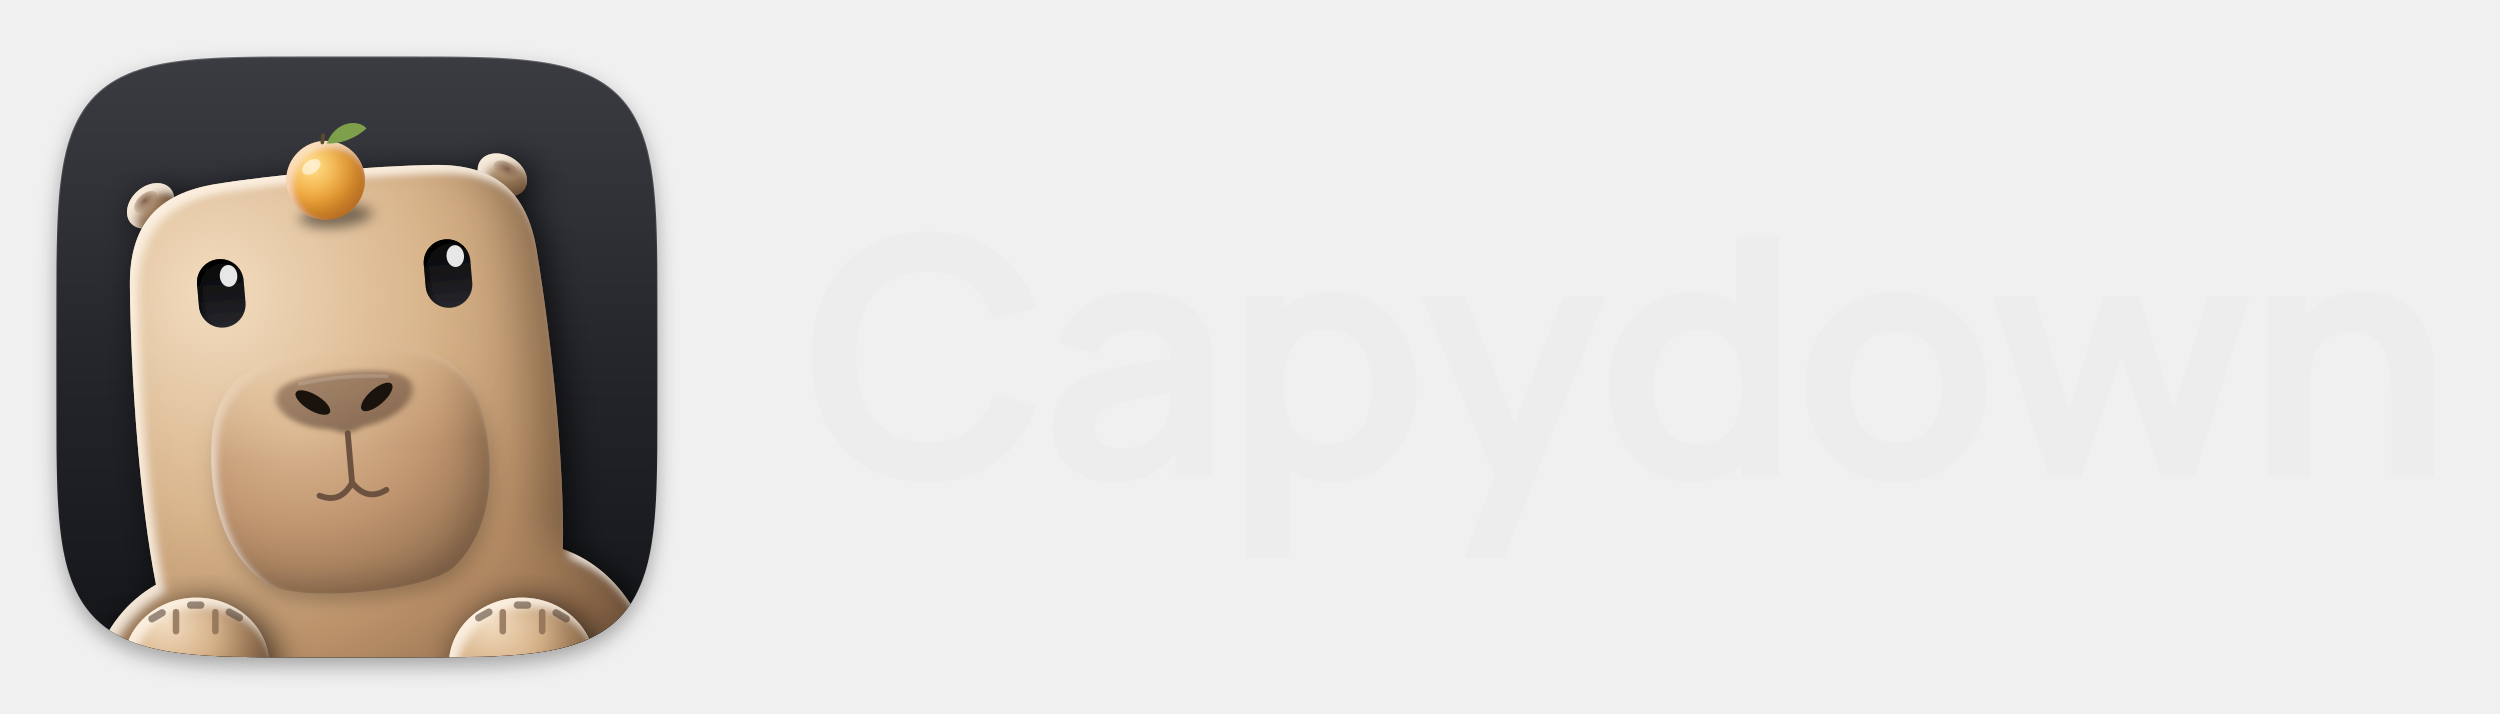
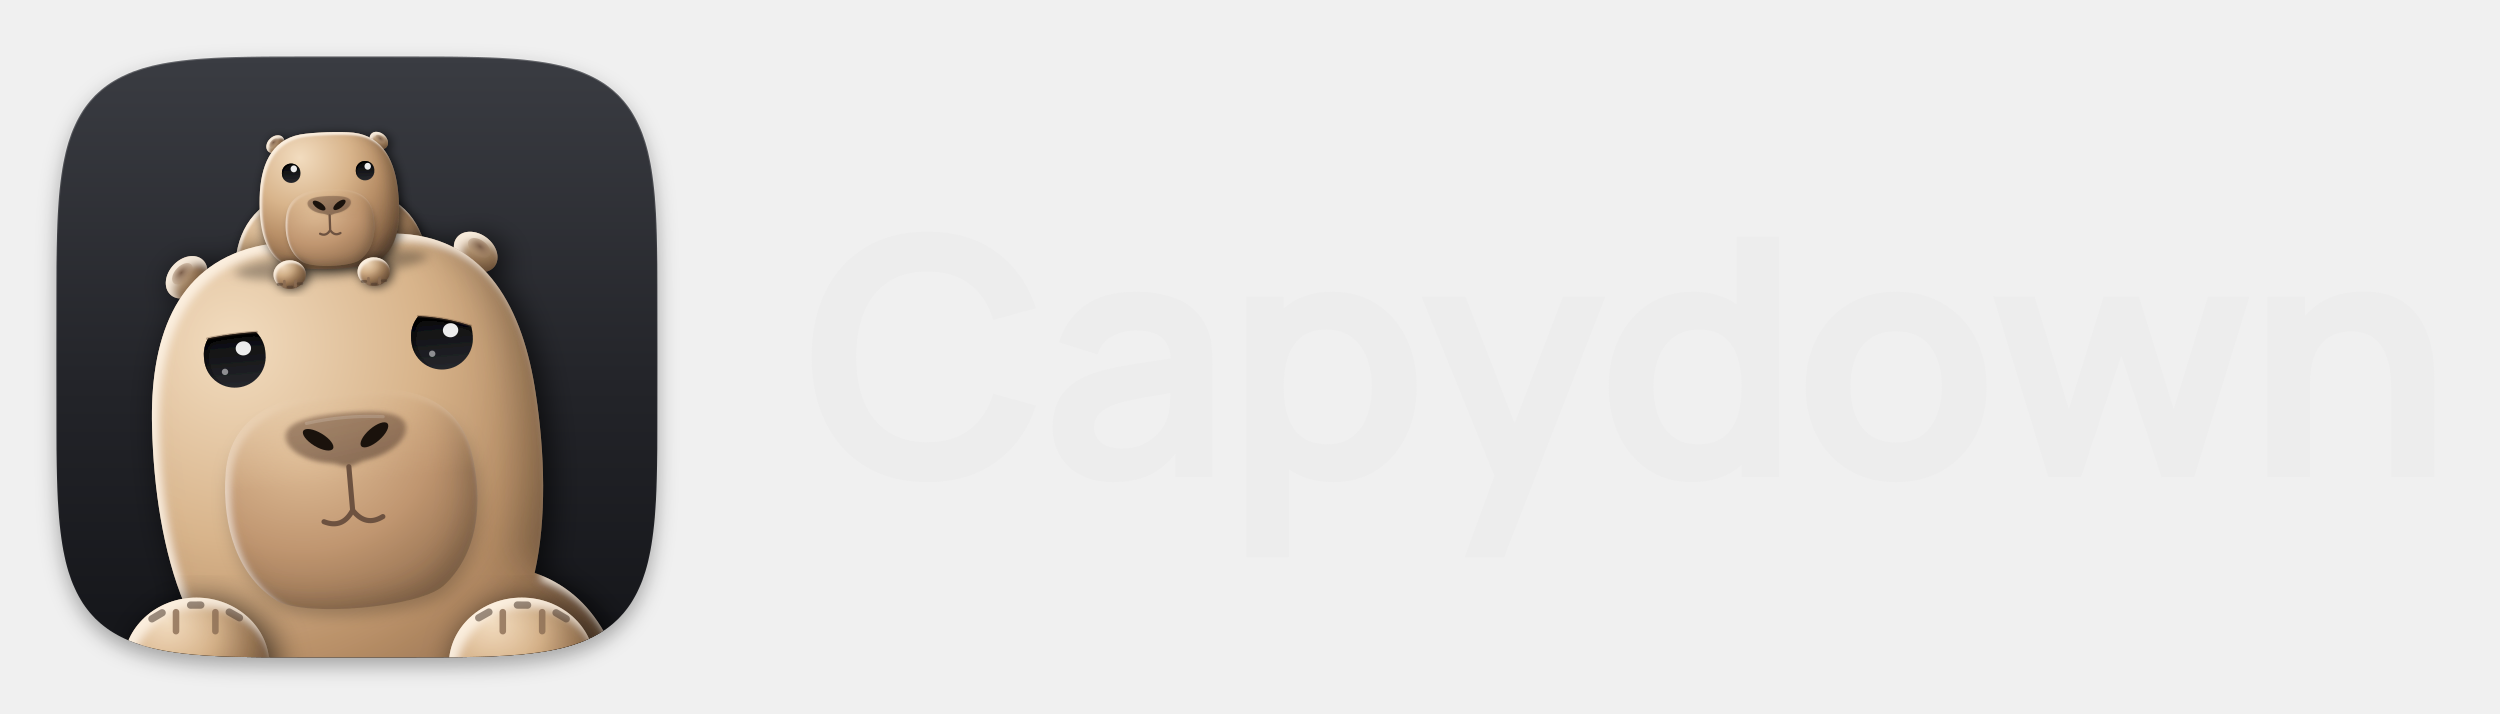
<svg xmlns="http://www.w3.org/2000/svg" viewBox="0 0 532.4 152" width="532.4" height="152">
  <svg x="-3.53" y="-3.53" width="159.07" height="159.07" viewBox="0 0 1024 1024" overflow="visible">
    <defs>
      <filter id="tileDrop" x="-10%" y="-10%" width="120%" height="125%">
        <feGaussianBlur stdDeviation="14" />
      </filter>
      <path id="squircle" d="M924.0 512.0 L923.9 608.0 L923.8 638.6 L923.5 660.9 L923.1 679.0 L922.6 694.5 L922.0 708.2 L921.2 720.5 L920.4 731.8 L919.4 742.2 L918.3 751.9 L917.1 761.0 L915.8 769.6 L914.4 777.6 L912.8 785.3 L911.2 792.6 L909.4 799.5 L907.5 806.1 L905.4 812.4 L903.3 818.5 L901.0 824.2 L898.5 829.8 L896.0 835.1 L893.3 840.2 L890.5 845.1 L887.6 849.8 L884.5 854.3 L881.2 858.7 L877.9 862.8 L874.3 866.8 L870.7 870.7 L866.8 874.3 L862.8 877.9 L858.7 881.2 L854.3 884.5 L849.8 887.6 L845.1 890.5 L840.2 893.3 L835.1 896.0 L829.8 898.5 L824.2 901.0 L818.5 903.3 L812.4 905.4 L806.1 907.5 L799.5 909.4 L792.6 911.2 L785.3 912.8 L777.6 914.4 L769.6 915.8 L761.0 917.1 L751.9 918.3 L742.2 919.4 L731.8 920.4 L720.5 921.2 L708.2 922.0 L694.5 922.6 L679.0 923.1 L660.9 923.5 L638.6 923.8 L608.0 923.9 L512.0 924.0 L416.0 923.9 L385.4 923.8 L363.1 923.5 L345.0 923.1 L329.5 922.6 L315.8 922.0 L303.5 921.2 L292.2 920.4 L281.8 919.4 L272.1 918.3 L263.0 917.1 L254.4 915.8 L246.4 914.4 L238.7 912.8 L231.4 911.2 L224.5 909.4 L217.9 907.5 L211.6 905.4 L205.5 903.3 L199.8 901.0 L194.2 898.5 L188.9 896.0 L183.8 893.3 L178.9 890.5 L174.2 887.6 L169.7 884.5 L165.3 881.2 L161.2 877.9 L157.2 874.3 L153.3 870.7 L149.7 866.8 L146.1 862.8 L142.8 858.7 L139.5 854.3 L136.4 849.8 L133.5 845.1 L130.7 840.2 L128.0 835.1 L125.5 829.8 L123.0 824.2 L120.7 818.5 L118.6 812.4 L116.5 806.1 L114.6 799.5 L112.8 792.6 L111.2 785.3 L109.6 777.6 L108.2 769.6 L106.9 761.0 L105.7 751.9 L104.6 742.2 L103.6 731.8 L102.8 720.5 L102.0 708.2 L101.4 694.5 L100.9 679.0 L100.5 660.9 L100.2 638.6 L100.1 608.0 L100.0 512.0 L100.1 416.0 L100.2 385.4 L100.5 363.1 L100.9 345.0 L101.4 329.5 L102.0 315.8 L102.8 303.5 L103.6 292.2 L104.6 281.8 L105.7 272.1 L106.9 263.0 L108.2 254.4 L109.6 246.4 L111.2 238.7 L112.8 231.4 L114.6 224.5 L116.5 217.9 L118.6 211.6 L120.7 205.5 L123.0 199.8 L125.5 194.2 L128.0 188.9 L130.7 183.8 L133.5 178.9 L136.4 174.2 L139.5 169.7 L142.8 165.3 L146.1 161.2 L149.7 157.2 L153.3 153.3 L157.2 149.7 L161.2 146.1 L165.3 142.8 L169.7 139.5 L174.2 136.4 L178.9 133.5 L183.8 130.7 L188.9 128.0 L194.2 125.5 L199.8 123.0 L205.5 120.7 L211.6 118.6 L217.9 116.5 L224.5 114.6 L231.4 112.8 L238.7 111.2 L246.4 109.6 L254.4 108.2 L263.0 106.9 L272.1 105.7 L281.8 104.6 L292.2 103.6 L303.5 102.8 L315.8 102.0 L329.5 101.4 L345.0 100.9 L363.1 100.5 L385.4 100.2 L416.0 100.1 L512.0 100.0 L608.0 100.1 L638.6 100.2 L660.9 100.5 L679.0 100.9 L694.5 101.4 L708.2 102.0 L720.5 102.8 L731.8 103.6 L742.2 104.6 L751.9 105.7 L761.0 106.9 L769.6 108.2 L777.6 109.6 L785.3 111.2 L792.6 112.8 L799.5 114.6 L806.1 116.5 L812.4 118.6 L818.5 120.7 L824.2 123.0 L829.8 125.5 L835.1 128.0 L840.2 130.7 L845.1 133.5 L849.8 136.4 L854.3 139.5 L858.7 142.8 L862.8 146.1 L866.8 149.7 L870.7 153.3 L874.3 157.2 L877.9 161.2 L881.2 165.3 L884.5 169.7 L887.6 174.2 L890.5 178.9 L893.3 183.8 L896.0 188.9 L898.5 194.2 L901.0 199.8 L903.3 205.5 L905.4 211.6 L907.5 217.9 L909.4 224.5 L911.2 231.4 L912.8 238.7 L914.4 246.4 L915.8 254.4 L917.1 263.0 L918.3 272.1 L919.4 281.8 L920.4 292.2 L921.2 303.5 L922.0 315.8 L922.6 329.5 L923.1 345.0 L923.5 363.1 L923.8 385.4 L923.9 416.0 Z" />
      <clipPath id="clip">
        <use href="#squircle" />
      </clipPath>
      <linearGradient id="bg" x1="0" y1="0" x2="0" y2="1">
        <stop offset="0" stop-color="#3a3c42" />
        <stop offset="0.55" stop-color="#232429" />
        <stop offset="1" stop-color="#141519" />
      </linearGradient>
      <linearGradient id="rim" x1="0" y1="0" x2="0" y2="1">
        <stop offset="0" stop-color="#fff" stop-opacity="0.22" />
        <stop offset="0.35" stop-color="#fff" stop-opacity="0.04" />
        <stop offset="1" stop-color="#fff" stop-opacity="0" />
      </linearGradient>
      <radialGradient id="body" cx="0.30" cy="0.18" r="0.95">
        <stop offset="0" stop-color="#f2dcbf" />
        <stop offset="0.38" stop-color="#d8b48b" />
        <stop offset="0.62" stop-color="#b88f67" />
        <stop offset="0.86" stop-color="#8c6849" />
        <stop offset="1" stop-color="#5e4533" />
      </radialGradient>
      <radialGradient id="muzzle" cx="0.34" cy="0.22" r="0.9">
        <stop offset="0" stop-color="#e3c29c" />
        <stop offset="0.55" stop-color="#c09670" />
        <stop offset="1" stop-color="#8d6a4b" />
      </radialGradient>
      <linearGradient id="eye" x1="0" y1="0" x2="0" y2="1">
        <stop offset="0" stop-color="#050506" />
        <stop offset="1" stop-color="#26272c" />
      </linearGradient>
      <linearGradient id="pad" x1="0" y1="0" x2="0.3" y2="1">
        <stop offset="0" stop-color="#7f604a" />
        <stop offset="1" stop-color="#5f4636" />
      </linearGradient>
      <radialGradient id="earIn" cx="0.5" cy="0.4" r="0.6">
        <stop offset="0" stop-color="#7d604b" />
        <stop offset="1" stop-color="#a8876a" stop-opacity="0.2" />
-       </radialGradient>
-       <radialGradient id="yuzu" cx="0.36" cy="0.3" r="0.8">
-         <stop offset="0" stop-color="#ffe08a" />
-         <stop offset="0.55" stop-color="#f6a93a" />
-         <stop offset="1" stop-color="#d97a16" />
      </radialGradient>
      <filter id="sculpt" x="-20%" y="-20%" width="140%" height="140%">
        <feGaussianBlur in="SourceAlpha" stdDeviation="30" result="b1" />
        <feOffset in="b1" dx="-34" dy="-26" result="o1" />
        <feComposite in="SourceAlpha" in2="o1" operator="out" result="edge1" />
        <feFlood flood-color="#3b2f26" flood-opacity="0.55" />
        <feComposite in2="edge1" operator="in" result="shade" />
        <feGaussianBlur in="SourceAlpha" stdDeviation="6" result="b2" />
        <feOffset in="b2" dx="10" dy="12" result="o2" />
        <feComposite in="SourceAlpha" in2="o2" operator="out" result="edge2" />
        <feFlood flood-color="#fff4e6" flood-opacity="0.85" />
        <feComposite in2="edge2" operator="in" result="shine" />
        <feMerge>
          <feMergeNode in="SourceGraphic" />
          <feMergeNode in="shade" />
          <feMergeNode in="shine" />
        </feMerge>
      </filter>
      <filter id="sculptSoft" x="-20%" y="-20%" width="140%" height="140%">
        <feGaussianBlur in="SourceAlpha" stdDeviation="20" result="b1" />
        <feOffset in="b1" dx="-20" dy="-16" result="o1" />
        <feComposite in="SourceAlpha" in2="o1" operator="out" result="edge1" />
        <feFlood flood-color="#3b2f26" flood-opacity="0.4" />
        <feComposite in2="edge1" operator="in" result="shade" />
        <feGaussianBlur in="SourceAlpha" stdDeviation="5" result="b2" />
        <feOffset in="b2" dx="7" dy="9" result="o2" />
        <feComposite in="SourceAlpha" in2="o2" operator="out" result="edge2" />
        <feFlood flood-color="#fff4e6" flood-opacity="0.59" />
        <feComposite in2="edge2" operator="in" result="shine" />
        <feMerge>
          <feMergeNode in="SourceGraphic" />
          <feMergeNode in="shade" />
          <feMergeNode in="shine" />
        </feMerge>
      </filter>
      <filter id="cast" x="-20%" y="-20%" width="140%" height="140%">
        <feGaussianBlur in="SourceAlpha" stdDeviation="22" />
        <feOffset dx="10" dy="6" />
        <feComponentTransfer>
          <feFuncA type="linear" slope="0.7" />
        </feComponentTransfer>
      </filter>
      <filter id="muzzleDrop" x="-20%" y="-20%" width="140%" height="150%">
        <feGaussianBlur in="SourceAlpha" stdDeviation="12" />
        <feOffset dx="4" dy="12" />
        <feComponentTransfer>
          <feFuncA type="linear" slope="0.2" />
        </feComponentTransfer>
      </filter>
      <linearGradient id="muzzleFade" gradientUnits="userSpaceOnUse" x1="0" y1="500" x2="0" y2="640">
        <stop offset="0" stop-color="#fff" stop-opacity="0" />
        <stop offset="1" stop-color="#fff" />
      </linearGradient>
      <mask id="muzzleMask" maskUnits="userSpaceOnUse" x="0" y="0" width="1024" height="1100">
        <rect width="1024" height="1100" fill="url(#muzzleFade)" />
      </mask>
-       <filter id="yuzuShadow" x="-60%" y="-200%" width="220%" height="500%">
-         <feGaussianBlur stdDeviation="9" />
+       <filter id="softShadow" x="-50%" y="-200%" width="200%" height="500%">
+         <feGaussianBlur stdDeviation="8" />
      </filter>
      <filter id="padBlur" x="-30%" y="-50%" width="160%" height="200%">
        <feGaussianBlur stdDeviation="4" />
      </filter>
      <filter id="eyeInset" x="-30%" y="-30%" width="160%" height="160%">
        <feGaussianBlur in="SourceAlpha" stdDeviation="5" result="b" />
        <feOffset in="b" dx="4" dy="7" result="o" />
        <feComposite in="SourceAlpha" in2="o" operator="out" result="e" />
        <feFlood flood-color="#000" flood-opacity="0.9" />
        <feComposite in2="e" operator="in" result="s" />
        <feMerge>
          <feMergeNode in="SourceGraphic" />
          <feMergeNode in="s" />
        </feMerge>
      </filter>
    </defs>
    <use class="tile-shadow" href="#squircle" fill="#000" opacity="0.32" transform="translate(0 12)" filter="url(#tileDrop)" />
    <use href="#squircle" fill="url(#bg)" />
    <g clip-path="url(#clip)">
-       <g transform="rotate(-5 512 760)">
+       <g transform="translate(512 1000) scale(0.88) translate(-512 -1000) rotate(-5 512 760)">
+         <g transform="translate(512 306) rotate(3) scale(0.36) translate(-512 -846)">
+           <g fill="#000" filter="url(#cast)">
+             <path d="M 96 1000 L 96 846 C 96 700 170 560 330 520 C 420 498 604 498 694 520 C 854 560 928 700 928 846 L 928 1000 Z" />
+           </g>
+           <g filter="url(#sculpt)">
+             <g fill="url(#body)">
+               <path d="M 96 1000 L 96 846 C 96 700 170 560 330 520 C 420 498 604 498 694 520 C 854 560 928 700 928 846 L 928 1000 Z" />
+             </g>
+           </g>
+         </g>
        <g fill="#000" filter="url(#cast)">
-           <ellipse cx="270" cy="282" rx="36" ry="27" transform="rotate(-36 270 282)" />
-           <ellipse cx="754" cy="282" rx="36" ry="27" transform="rotate(36 754 282)" />
-           <path d="M 104 1110 C 104 930 150 838 232 800 C 220 690 222 520 232 390 C 238 306 280 266 362 260 C 444 254 580 254 662 260 C 744 266 786 306 792 390 C 802 520 804 690 792 800 C 874 838 920 930 920 1110 Z" />
+           <ellipse cx="286" cy="300" rx="37" ry="28" transform="rotate(-42 286 300)" />
+           <ellipse cx="738" cy="300" rx="37" ry="28" transform="rotate(42 738 300)" />
+           <path d="M 104 1110 C 104 936 150 846 238 806 C 212 724 206 622 212 528 C 220 394 268 282 396 262 C 452 254 572 254 628 262 C 756 282 804 394 812 528 C 818 622 812 724 786 806 C 874 846 920 936 920 1110 Z" />
        </g>
        <g filter="url(#sculpt)">
          <g fill="url(#body)">
-             <ellipse cx="270" cy="282" rx="36" ry="27" transform="rotate(-36 270 282)" />
-             <ellipse cx="754" cy="282" rx="36" ry="27" transform="rotate(36 754 282)" />
-           </g>
-         </g>
-         <ellipse cx="264" cy="276" rx="19" ry="11" transform="rotate(-36 264 276)" fill="url(#earIn)" />
-         <ellipse cx="760" cy="276" rx="19" ry="11" transform="rotate(36 760 276)" fill="url(#earIn)" />
+             <ellipse cx="286" cy="300" rx="37" ry="28" transform="rotate(-42 286 300)" />
+             <ellipse cx="738" cy="300" rx="37" ry="28" transform="rotate(42 738 300)" />
+           </g>
+         </g>
+         <ellipse cx="280" cy="294" rx="20" ry="12" transform="rotate(-42 280 294)" fill="url(#earIn)" />
+         <ellipse cx="744" cy="294" rx="20" ry="12" transform="rotate(42 744 294)" fill="url(#earIn)" />
        <g filter="url(#sculpt)">
-           <path d="M 104 1110 C 104 930 150 838 232 800 C 220 690 222 520 232 390 C 238 306 280 266 362 260 C 444 254 580 254 662 260 C 744 266 786 306 792 390 C 802 520 804 690 792 800 C 874 838 920 930 920 1110 Z" fill="url(#body)" />
+           <path d="M 104 1110 C 104 936 150 846 238 806 C 212 724 206 622 212 528 C 220 394 268 282 396 262 C 452 254 572 254 628 262 C 756 282 804 394 812 528 C 818 622 812 724 786 806 C 874 846 920 936 920 1110 Z" fill="url(#body)" />
        </g>
        <g mask="url(#muzzleMask)">
-           <path d="M 512 492 C 616 492 684 522 698 604 C 712 690 694 770 640 812 C 600 842 424 842 384 812 C 330 770 312 690 326 604 C 340 522 408 492 512 492 Z" fill="#000" filter="url(#muzzleDrop)" />
+           <path d="M 512 494 C 620 494 690 526 704 608 C 718 694 698 772 642 814 C 600 844 424 844 382 814 C 326 772 306 694 320 608 C 334 526 404 494 512 494 Z" fill="#000" filter="url(#muzzleDrop)" />
          <g filter="url(#sculptSoft)">
-             <path d="M 512 492 C 616 492 684 522 698 604 C 712 690 694 770 640 812 C 600 842 424 842 384 812 C 330 770 312 690 326 604 C 340 522 408 492 512 492 Z" fill="url(#muzzle)" />
+             <path d="M 512 494 C 620 494 690 526 704 608 C 718 694 698 772 642 814 C 600 844 424 844 382 814 C 326 772 306 694 320 608 C 334 526 404 494 512 494 Z" fill="url(#muzzle)" />
          </g>
        </g>
        <path d="M 418 560 C 420 538 460 532 512 532 C 564 532 604 538 606 560 C 608 584 572 604 540 608 C 528 610 520 616 512 616 C 504 616 496 610 484 608 C 452 604 416 584 418 560 Z" fill="url(#pad)" opacity="0.62" filter="url(#padBlur)" />
        <ellipse cx="468" cy="570" rx="27" ry="11" transform="rotate(36 468 570)" fill="#1a120c" />
        <ellipse cx="556" cy="570" rx="27" ry="11" transform="rotate(-36 556 570)" fill="#1a120c" />
        <path d="M 452 543 Q 512 535 572 543" stroke="#fff" stroke-width="5" stroke-linecap="round" fill="none" opacity="0.16" />
        <path d="M 512 616 L 512 684 M 466 698 Q 494 712 512 684 Q 530 712 558 698" stroke="#6d5240" stroke-width="8" stroke-linecap="round" stroke-linejoin="round" fill="none" />
+         <clipPath id="lid0">
+           <path d="M 412.0 395.8 Q 350.0 391.0 288.0 401.0 L 288.0 528.0 L 412.0 528.0 Z" />
+         </clipPath>
        <g filter="url(#eyeInset)">
-           <rect x="324" y="363" width="64" height="94" rx="32" fill="url(#eye)" />
-           <rect x="636" y="363" width="64" height="94" rx="32" fill="url(#eye)" />
-         </g>
-         <ellipse cx="368" cy="387" rx="12" ry="15" fill="#fff" opacity="0.9" />
-         <ellipse cx="680" cy="387" rx="12" ry="15" fill="#fff" opacity="0.9" />
-       </g>
-       <g transform="rotate(-5 512 760)">
-         <ellipse cx="522" cy="318" rx="49" ry="16" fill="#000" opacity="0.45" filter="url(#yuzuShadow)" />
-         <g filter="url(#sculptSoft)">
-           <circle cx="512" cy="268" r="54" fill="url(#yuzu)" />
-         </g>
-         <ellipse cx="494" cy="248" rx="14" ry="9" fill="#fff" opacity="0.55" transform="rotate(-30 494 248)" />
-         <path d="M 518 218 C 532 188 564 188 574 202 C 556 216 534 220 518 218 Z" fill="#7fa04a" />
-         <path d="M 512 216 L 514 206" stroke="#5c4a2e" stroke-width="5" stroke-linecap="round" />
+           <g clip-path="url(#lid0)">
+             <rect x="302.0" y="378.0" width="96.0" height="100.0" rx="48.0" fill="url(#eye)" />
+           </g>
+         </g>
+         <path d="M 387.2 394.5 L 384.1 394.4 L 381.0 394.3 L 377.9 394.3 L 374.8 394.3 L 371.7 394.2 L 368.6 394.3 L 365.5 394.3 L 362.4 394.3 L 359.3 394.4 L 356.2 394.5 L 353.1 394.6 L 350.0 394.7 L 346.9 394.8 L 343.8 395.0 L 340.7 395.2 L 337.6 395.4 L 334.5 395.6 L 331.4 395.8 L 328.3 396.1 L 325.2 396.3 L 322.1 396.6 L 319.0 396.9 L 315.9 397.2 L 312.8 397.6 L 309.7 398.0" fill="none" stroke="#5e4533" stroke-width="4.0" stroke-linecap="round" stroke-linejoin="round" opacity="0.35" />
+         <ellipse cx="364.4" cy="418.0" rx="12.0" ry="11.0" fill="#fff" opacity="0.92" />
+         <circle cx="332.7" cy="452.0" r="5.0" fill="#fff" opacity="0.5" />
+         <clipPath id="lid1">
+           <path d="M 612.0 389.8 Q 674.0 391.0 736.0 421.0 L 736.0 528.0 L 612.0 528.0 Z" />
+         </clipPath>
+         <g filter="url(#eyeInset)">
+           <g clip-path="url(#lid1)">
+             <rect x="626.0" y="378.0" width="96.0" height="100.0" rx="48.0" fill="url(#eye)" />
+           </g>
+         </g>
+         <path d="M 639.9 391.8 L 643.0 392.2 L 646.1 392.6 L 649.2 393.1 L 652.3 393.6 L 655.4 394.2 L 658.5 394.8 L 661.6 395.4 L 664.7 396.0 L 667.8 396.7 L 670.9 397.4 L 674.0 398.2 L 677.1 399.0 L 680.2 399.8 L 683.3 400.7 L 686.4 401.6 L 689.5 402.6 L 692.6 403.5 L 695.7 404.5 L 698.8 405.6 L 701.9 406.7 L 705.0 407.8 L 708.1 409.0 L 711.2 410.2 L 714.3 411.4 L 717.4 412.6 L 720.5 413.9" fill="none" stroke="#5e4533" stroke-width="4.0" stroke-linecap="round" stroke-linejoin="round" opacity="0.35" />
+         <ellipse cx="688.4" cy="418.0" rx="12.0" ry="11.0" fill="#fff" opacity="0.92" />
+         <circle cx="656.7" cy="452.0" r="5.0" fill="#fff" opacity="0.5" />
+         <ellipse cx="512" cy="300" rx="150" ry="20" fill="#000" opacity="0.30" filter="url(#softShadow)" />
+         <g transform="translate(512 306) rotate(3) scale(0.36) translate(-512 -846)">
+           <g fill="#000" filter="url(#cast)">
+             <ellipse cx="288" cy="300" rx="44" ry="33" transform="rotate(-42 288 300)" />
+             <ellipse cx="736" cy="300" rx="44" ry="33" transform="rotate(42 736 300)" />
+             <path d="M 212 528 C 220 394 268 282 396 262 C 452 254 572 254 628 262 C 756 282 804 394 812 528 C 820 660 800 770 718 818 C 650 858 374 858 306 818 C 224 770 204 660 212 528 Z" />
+           </g>
+           <g filter="url(#sculpt)">
+             <g fill="url(#body)">
+               <ellipse cx="288" cy="300" rx="44" ry="33" transform="rotate(-42 288 300)" />
+               <ellipse cx="736" cy="300" rx="44" ry="33" transform="rotate(42 736 300)" />
+             </g>
+           </g>
+           <ellipse cx="282" cy="294" rx="24" ry="14" transform="rotate(-42 282 294)" fill="url(#earIn)" />
+           <ellipse cx="742" cy="294" rx="24" ry="14" transform="rotate(42 742 294)" fill="url(#earIn)" />
+           <g filter="url(#sculpt)">
+             <path d="M 212 528 C 220 394 268 282 396 262 C 452 254 572 254 628 262 C 756 282 804 394 812 528 C 820 660 800 770 718 818 C 650 858 374 858 306 818 C 224 770 204 660 212 528 Z" fill="url(#body)" />
+           </g>
+           <g mask="url(#muzzleMask)">
+             <path d="M 512 500 C 618 500 686 530 700 610 C 714 694 694 772 638 812 C 598 842 426 842 386 812 C 330 772 310 694 324 610 C 338 530 406 500 512 500 Z" fill="#000" filter="url(#muzzleDrop)" />
+             <g filter="url(#sculptSoft)">
+               <path d="M 512 500 C 618 500 686 530 700 610 C 714 694 694 772 638 812 C 598 842 426 842 386 812 C 330 772 310 694 324 610 C 338 530 406 500 512 500 Z" fill="url(#muzzle)" />
+             </g>
+           </g>
+           <path d="M 418 560 C 420 538 460 532 512 532 C 564 532 604 538 606 560 C 608 584 572 604 540 608 C 528 610 520 616 512 616 C 504 616 496 610 484 608 C 452 604 416 584 418 560 Z" fill="url(#pad)" opacity="0.62" filter="url(#padBlur)" />
+           <ellipse cx="468" cy="572" rx="32" ry="14" transform="rotate(36 468 572)" fill="#1a120c" />
+           <ellipse cx="556" cy="572" rx="32" ry="14" transform="rotate(-36 556 572)" fill="#1a120c" />
+           <path d="M 512 616 L 512 680 M 468 694 Q 494 708 512 680 Q 530 708 556 694" stroke="#6d5240" stroke-width="10" stroke-linecap="round" stroke-linejoin="round" fill="none" />
+           <g filter="url(#eyeInset)">
+             <rect x="312.0" y="386.0" width="80.0" height="84.0" rx="40.0" fill="url(#eye)" />
+             <rect x="632.0" y="386.0" width="80.0" height="84.0" rx="40.0" fill="url(#eye)" />
+           </g>
+           <ellipse cx="364.0" cy="409.5" rx="14.0" ry="15.0" fill="#fff" opacity="0.92" />
+           <ellipse cx="684.0" cy="409.5" rx="14.0" ry="15.0" fill="#fff" opacity="0.92" />
+           <g fill="#000" filter="url(#cast)">
+             <ellipse cx="330" cy="866" rx="70" ry="62" />
+             <ellipse cx="694" cy="866" rx="70" ry="62" />
+           </g>
+           <g filter="url(#sculpt)">
+             <g fill="url(#body)">
+               <ellipse cx="330" cy="866" rx="70" ry="62" />
+               <ellipse cx="694" cy="866" rx="70" ry="62" />
+             </g>
+           </g>
+           <g stroke="#8a6c53" stroke-width="12" stroke-linecap="round" fill="none" opacity="0.8">
+             <path d="M 306.2 894.0 L 306.2 918.0" />
+             <path d="M 353.8 894.0 L 353.8 918.0" />
+             <path d="M 670.2 894.0 L 670.2 918.0" />
+             <path d="M 717.8 894.0 L 717.8 918.0" />
+           </g>
+           <g stroke="#4a382c" stroke-width="12" stroke-linecap="round" opacity="0.5">
+             <path d="M 278.6 906.6 L 294.6 906.6" />
+             <path d="M 322.0 920.0 L 338.0 920.0" />
+             <path d="M 365.4 906.6 L 381.4 906.6" />
+             <path d="M 642.6 906.6 L 658.6 906.6" />
+             <path d="M 686.0 920.0 L 702.0 920.0" />
+             <path d="M 729.4 906.6 L 745.4 906.6" />
+           </g>
+         </g>
      </g>
      <g fill="#000" filter="url(#cast)">
        <ellipse cx="292" cy="934" rx="100" ry="92" />
        <ellipse cx="738" cy="934" rx="100" ry="92" />
      </g>
      <g filter="url(#sculpt)">
        <g fill="url(#body)">
          <ellipse cx="292" cy="934" rx="100" ry="92" />
          <ellipse cx="738" cy="934" rx="100" ry="92" />
        </g>
      </g>
      <g stroke="#8a6c53" stroke-width="9" stroke-linecap="round" fill="none" opacity="0.8">
        <path d="M 264 862 L 264 888" />
        <path d="M 318 862 L 318 888" />
        <path d="M 712 862 L 712 888" />
        <path d="M 766 862 L 766 888" />
      </g>
      <g stroke="#4a382c" stroke-width="10" stroke-linecap="round" opacity="0.55">
        <path d="M 231 871.1 L 245 862.8" />
        <path d="M 284 852.3 L 298 852.2" />
        <path d="M 337 861.8 L 351 869.7" />
        <path d="M 679 869.7 L 693 861.8" />
        <path d="M 732 852.2 L 746 852.3" />
        <path d="M 785 862.8 L 799 871.1" />
      </g>
    </g>
    <use href="#squircle" fill="none" stroke="url(#rim)" stroke-width="3" />
  </svg>
  <g transform="translate(12 12)">
    <path fill="#EDEDED" transform="translate(0 89.6)" d="M185.49 1.07Q177.81 1.07 172.29 -2.28Q166.77 -5.63 163.82 -11.64Q160.85 -17.65 160.85 -25.6Q160.85 -33.55 163.82 -39.56Q166.77 -45.57 172.29 -48.92Q177.81 -52.27 185.49 -52.27Q194.32 -52.27 200.26 -47.86Q206.2 -43.46 208.6 -35.96L199.52 -33.46Q198.07 -38.33 194.56 -41.05Q191.05 -43.78 185.49 -43.78Q180.44 -43.78 177.08 -41.52Q173.72 -39.27 172.02 -35.18Q170.33 -31.09 170.33 -25.6Q170.32 -20.11 172.01 -16.02Q173.7 -11.94 177.07 -9.68Q180.44 -7.42 185.49 -7.42Q191.05 -7.42 194.56 -10.17Q198.07 -12.91 199.52 -17.74L208.6 -15.24Q206.2 -7.74 200.26 -3.34Q194.32 1.07 185.49 1.07ZM225.01 1.07Q220.85 1.07 217.98 -0.52Q215.11 -2.09 213.64 -4.74Q212.16 -7.37 212.16 -10.55Q212.16 -13.29 213.04 -15.5Q213.93 -17.7 215.81 -19.35Q217.7 -21 220.76 -22.08Q223.01 -22.85 226.05 -23.45Q229.09 -24.04 232.77 -24.58Q236.46 -25.11 240.65 -25.74L237.4 -23.94Q237.42 -27.69 235.68 -29.46Q233.95 -31.23 229.82 -31.23Q227.42 -31.23 225.05 -30.09Q222.67 -28.95 221.72 -26.13L213.53 -28.71Q214.97 -33.54 218.98 -36.5Q222.99 -39.47 229.84 -39.47Q234.95 -39.47 238.86 -37.84Q242.76 -36.22 244.71 -32.39Q245.79 -30.33 246 -28.21Q246.22 -26.08 246.22 -23.52V0H238.32V-8.16L239.55 -6.68Q236.87 -2.64 233.49 -0.79Q230.1 1.07 225.01 1.07ZM226.85 -6.08Q229.67 -6.08 231.63 -7.08Q233.6 -8.07 234.77 -9.45Q235.95 -10.82 236.35 -11.95Q237.05 -13.55 237.16 -15.65Q237.28 -17.75 237.28 -19.1L239.99 -18.34Q235.93 -17.68 233.2 -17.22Q230.47 -16.76 228.63 -16.36Q226.78 -15.96 225.37 -15.47Q223.91 -14.91 222.94 -14.23Q221.97 -13.54 221.48 -12.67Q220.98 -11.8 220.98 -10.67Q220.98 -9.3 221.67 -8.27Q222.35 -7.23 223.66 -6.66Q224.97 -6.08 226.85 -6.08ZM272.08 1.07Q266.42 1.07 262.61 -1.6Q258.79 -4.27 256.86 -8.86Q254.93 -13.45 254.93 -19.21Q254.93 -24.97 256.85 -29.56Q258.77 -34.14 262.5 -36.8Q266.22 -39.47 271.69 -39.47Q277.16 -39.47 281.21 -36.83Q285.24 -34.19 287.47 -29.62Q289.69 -25.05 289.69 -19.21Q289.69 -13.45 287.5 -8.86Q285.3 -4.27 281.35 -1.6Q277.39 1.07 272.08 1.07ZM253.41 17.07V-38.4H261.37V-11.7H262.48V17.07ZM270.67 -6.98Q273.93 -6.98 276.02 -8.61Q278.12 -10.25 279.13 -13.02Q280.15 -15.8 280.15 -19.21Q280.15 -22.58 279.1 -25.35Q278.06 -28.12 275.89 -29.77Q273.72 -31.42 270.35 -31.42Q267.18 -31.42 265.2 -29.89Q263.21 -28.36 262.29 -25.6Q261.37 -22.84 261.37 -19.21Q261.37 -15.58 262.29 -12.82Q263.21 -10.06 265.26 -8.52Q267.31 -6.98 270.67 -6.98ZM299.93 17.07 307.33 -3.24 307.46 2.73 290.74 -38.4H300.09L311.71 -8.5H309.43L320.83 -38.4H329.86L308.32 17.07ZM348.2 1.07Q342.89 1.07 338.94 -1.6Q334.98 -4.27 332.79 -8.86Q330.6 -13.45 330.6 -19.21Q330.6 -25.05 332.82 -29.62Q335.04 -34.19 339.08 -36.83Q343.12 -39.47 348.59 -39.47Q354.06 -39.47 357.79 -36.8Q361.51 -34.14 363.43 -29.56Q365.35 -24.97 365.35 -19.21Q365.35 -13.45 363.42 -8.86Q361.49 -4.27 357.67 -1.6Q353.86 1.07 348.2 1.07ZM349.61 -6.98Q352.97 -6.98 355.02 -8.52Q357.07 -10.06 357.99 -12.82Q358.91 -15.58 358.91 -19.21Q358.91 -22.84 357.99 -25.6Q357.07 -28.36 355.08 -29.89Q353.1 -31.42 349.93 -31.42Q346.56 -31.42 344.39 -29.77Q342.22 -28.12 341.17 -25.35Q340.13 -22.58 340.13 -19.21Q340.13 -15.8 341.15 -13.02Q342.17 -10.25 344.26 -8.61Q346.35 -6.98 349.61 -6.98ZM358.91 0V-26.7H357.8V-51.2H366.87V0ZM391.78 1.07Q385.99 1.07 381.67 -1.53Q377.34 -4.12 374.95 -8.69Q372.55 -13.27 372.55 -19.21Q372.55 -25.22 375 -29.78Q377.44 -34.35 381.77 -36.91Q386.1 -39.47 391.78 -39.47Q397.57 -39.47 401.91 -36.87Q406.25 -34.28 408.66 -29.71Q411.07 -25.14 411.07 -19.21Q411.07 -13.22 408.65 -8.65Q406.22 -4.09 401.87 -1.51Q397.53 1.07 391.78 1.07ZM391.78 -7.36Q396.7 -7.36 399.11 -10.67Q401.54 -13.99 401.54 -19.21Q401.54 -24.6 399.08 -27.82Q396.63 -31.04 391.78 -31.04Q388.44 -31.04 386.3 -29.54Q384.16 -28.04 383.13 -25.38Q382.09 -22.72 382.09 -19.21Q382.09 -13.78 384.55 -10.57Q387.01 -7.36 391.78 -7.36ZM424.21 0 412.48 -38.46 421.3 -38.4 428.59 -14.46 435.98 -38.4H443.52L450.91 -14.46L458.2 -38.4H467.02L455.29 0H448.32L439.75 -25.86L431.18 0ZM497.27 0V-18.35Q497.27 -19.95 497.05 -22.09Q496.84 -24.23 496.01 -26.28Q495.17 -28.34 493.42 -29.68Q491.67 -31.03 488.58 -31.03Q487.11 -31.03 485.59 -30.55Q484.06 -30.08 482.78 -28.85Q481.51 -27.63 480.72 -25.4Q479.93 -23.18 479.93 -19.63L474.66 -21.99Q474.66 -26.75 476.54 -30.73Q478.42 -34.72 482.12 -37.12Q485.82 -39.51 491.34 -39.51Q495.69 -39.51 498.5 -38.05Q501.3 -36.59 502.91 -34.33Q504.53 -32.06 505.27 -29.55Q506.01 -27.04 506.2 -24.86Q506.4 -22.69 506.4 -21.48V0ZM470.8 0V-38.4H478.82V-26.16H479.93V0Z" />
  </g>
</svg>
